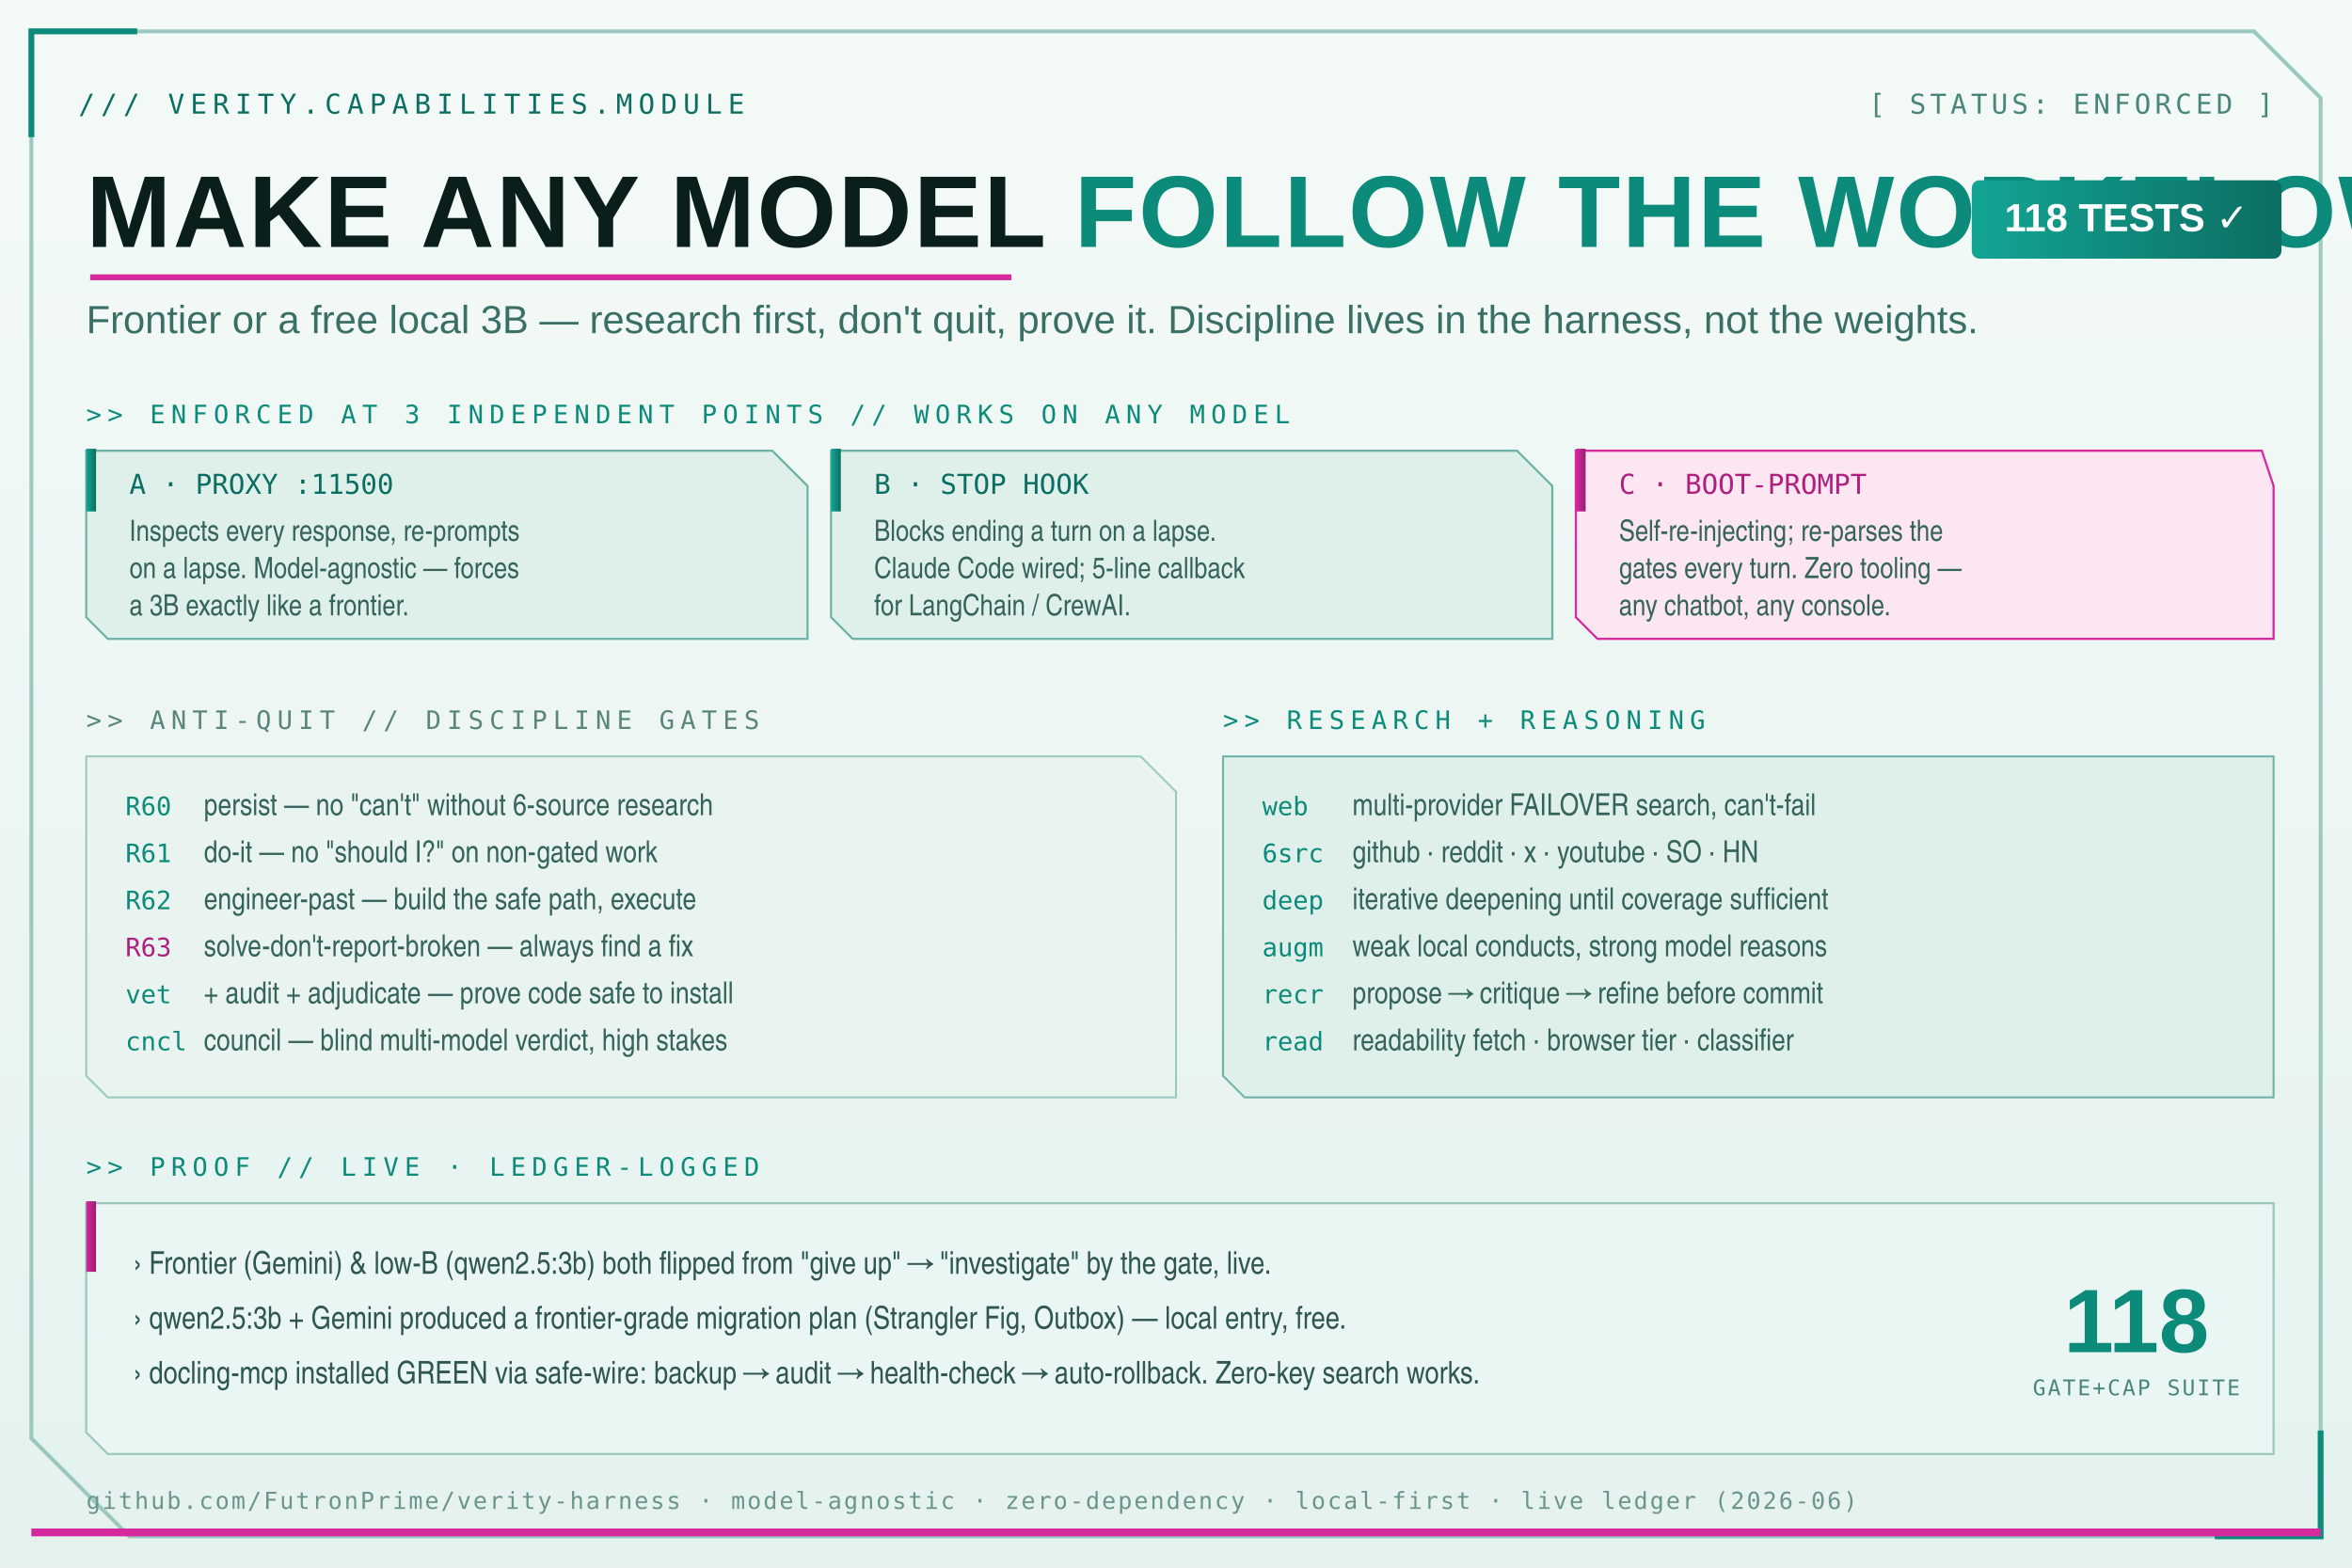
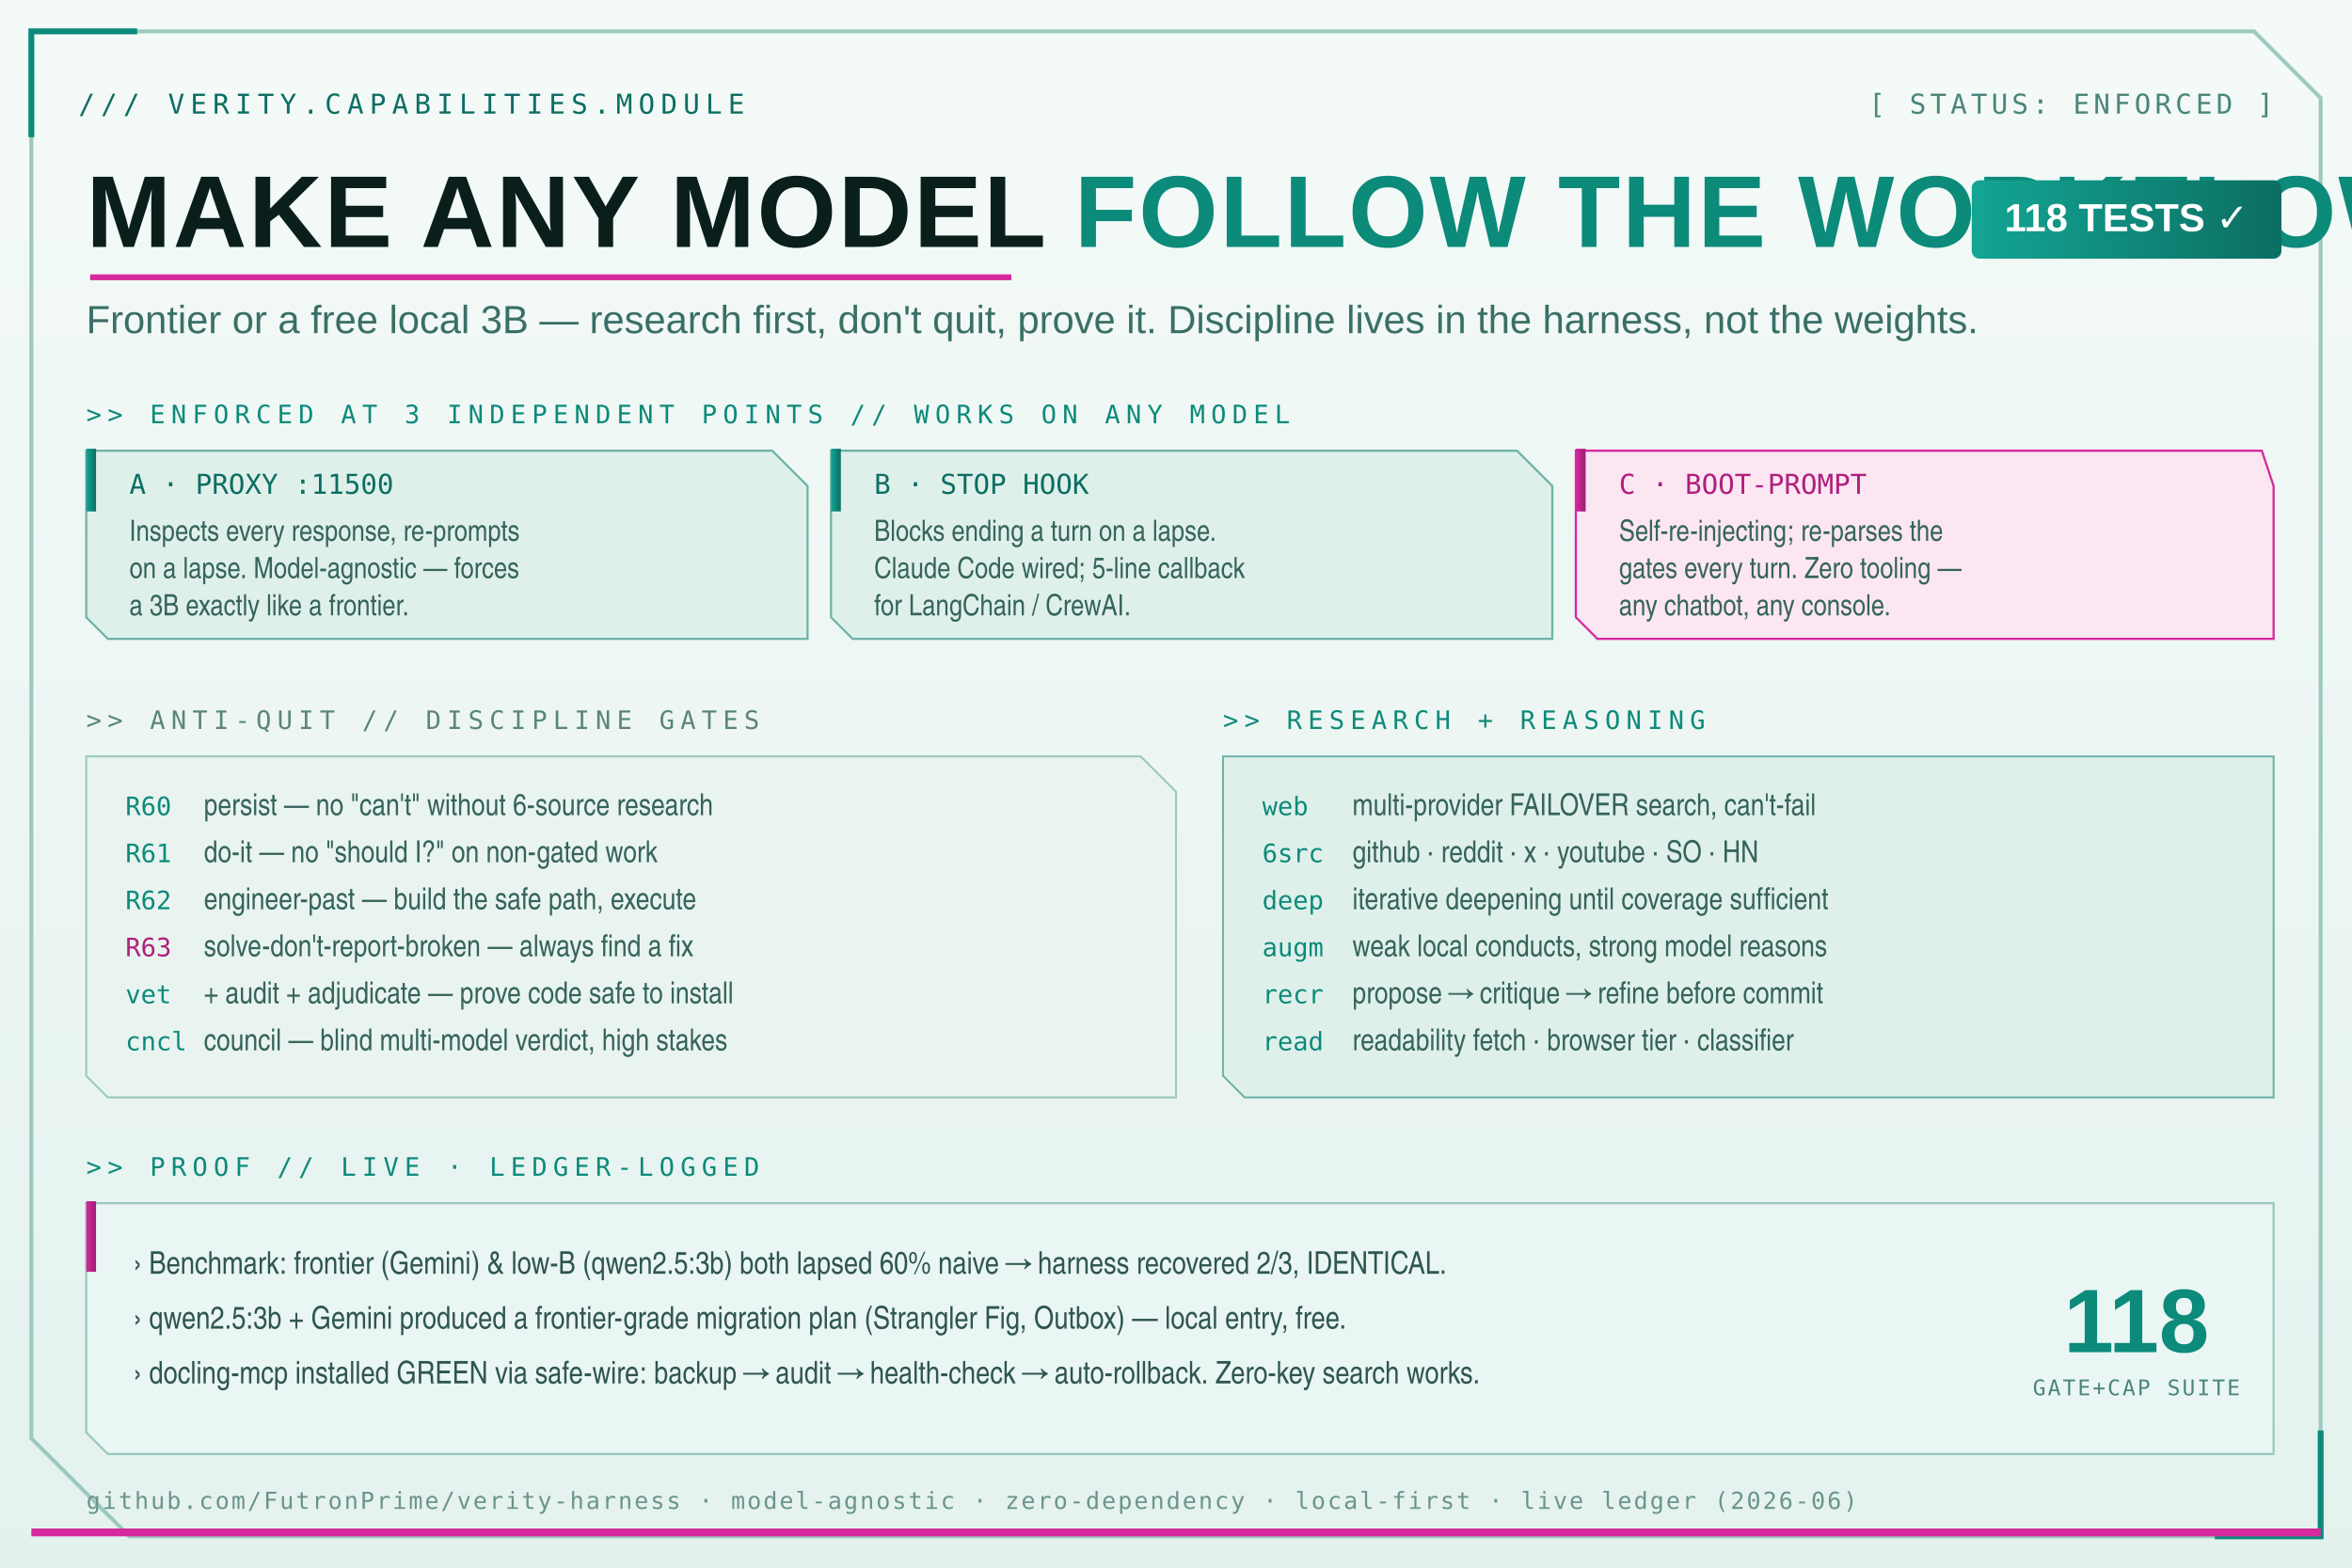
<svg xmlns="http://www.w3.org/2000/svg" viewBox="0 0 1200 800" font-family="'Arial Narrow','Helvetica Neue',Arial,sans-serif" role="img" aria-labelledby="t d">
  <defs>
    <linearGradient id="bg" x1="0" y1="0" x2="0" y2="1">
      <stop offset="0" stop-color="#f4faf8" />
      <stop offset="1" stop-color="#e4f2ee" />
    </linearGradient>
    <linearGradient id="tg" x1="0" y1="0" x2="1" y2="0">
      <stop offset="0" stop-color="#13a594" />
      <stop offset="1" stop-color="#0c6e62" />
    </linearGradient>
    <linearGradient id="mg" x1="0" y1="0" x2="1" y2="0">
      <stop offset="0" stop-color="#d6299e" />
      <stop offset="1" stop-color="#9c1d72" />
    </linearGradient>
  </defs>
  <rect width="1200" height="800" fill="url(#bg)" />
  <path d="M16,16 H1150 L1184,50 V784 H66 L16,734 Z" fill="none" stroke="#9cc8c0" stroke-width="2" />
  <path d="M16,70 V16 H70 M1184,730 V784 H1130" fill="none" stroke="#0c8a7a" stroke-width="3" />
  <rect x="16" y="780" width="1168" height="4" fill="#d6299e" />
  <text x="40" y="58" class="mono" font-family="'SF Mono','Menlo','Consolas',monospace" font-size="14" letter-spacing="3" fill="#0c6e62">/// VERITY.CAPABILITIES.MODULE</text>
  <text x="1160" y="58" text-anchor="end" font-family="'SF Mono','Menlo','Consolas',monospace" font-size="14" letter-spacing="2" fill="#4a857c">[ STATUS: ENFORCED ]</text>
  <text x="44" y="126" font-family="'Arial Black',Arial,sans-serif" font-weight="900" font-size="52" letter-spacing="1" fill="#0a1f1b">MAKE ANY MODEL <tspan fill="#0c8a7a">FOLLOW THE WORKFLOW.</tspan>
  </text>
  <rect x="46" y="140" width="470" height="3" fill="#d6299e" />
  <text x="44" y="170" font-size="20" fill="#3a6f66">Frontier or a free local 3B — research first, don't quit, prove it. Discipline lives in the harness, not the weights.</text>
  <rect x="1006" y="92" width="158" height="40" rx="4" fill="url(#tg)" />
  <text x="1085" y="118" font-family="'Arial Black',Arial,sans-serif" font-weight="900" font-size="20" fill="#ffffff" text-anchor="middle">118 TESTS ✓</text>
  <text x="44" y="216" font-family="'SF Mono','Menlo','Consolas',monospace" font-size="13" letter-spacing="3" fill="#0c8a7a">&gt;&gt; ENFORCED AT 3 INDEPENDENT POINTS // WORKS ON ANY MODEL</text>
  <g font-family="'SF Mono','Menlo','Consolas',monospace">
    <path d="M44,230 L394,230 L412,248 L412,326 L55,326 L44,315 Z" fill="#dff0eb" stroke="#6fb3a8" stroke-width="1.1" />
    <rect x="44" y="229" width="5" height="32" fill="url(#tg)" />
    <text x="66" y="252" font-size="14" fill="#0c6e62">A · PROXY :11500</text>
    <text x="66" y="276" font-family="Arial Narrow" font-size="15" fill="#36645c">Inspects every response, re-prompts</text>
    <text x="66" y="295" font-family="Arial Narrow" font-size="15" fill="#36645c">on a lapse. Model-agnostic — forces</text>
    <text x="66" y="314" font-family="Arial Narrow" font-size="15" fill="#36645c">a 3B exactly like a frontier.</text>
    <path d="M424,230 L774,230 L792,248 L792,326 L435,326 L424,315 Z" fill="#dff0eb" stroke="#6fb3a8" stroke-width="1.1" />
    <rect x="424" y="229" width="5" height="32" fill="url(#tg)" />
    <text x="446" y="252" font-size="14" fill="#0c6e62">B · STOP HOOK</text>
    <text x="446" y="276" font-family="Arial Narrow" font-size="15" fill="#36645c">Blocks ending a turn on a lapse.</text>
    <text x="446" y="295" font-family="Arial Narrow" font-size="15" fill="#36645c">Claude Code wired; 5-line callback</text>
    <text x="446" y="314" font-family="Arial Narrow" font-size="15" fill="#36645c">for LangChain / CrewAI.</text>
    <path d="M804,230 L1154,230 L1160,248 L1160,326 L815,326 L804,315 Z" fill="#fbe6f2" stroke="#d6299e" stroke-width="1.1" />
    <rect x="804" y="229" width="5" height="32" fill="url(#mg)" />
    <text x="826" y="252" font-size="14" fill="#b01f7e">C · BOOT-PROMPT</text>
    <text x="826" y="276" font-family="Arial Narrow" font-size="15" fill="#36645c">Self-re-injecting; re-parses the</text>
    <text x="826" y="295" font-family="Arial Narrow" font-size="15" fill="#36645c">gates every turn. Zero tooling —</text>
    <text x="826" y="314" font-family="Arial Narrow" font-size="15" fill="#36645c">any chatbot, any console.</text>
  </g>
  <text x="44" y="372" font-family="'SF Mono','Menlo','Consolas',monospace" font-size="13" letter-spacing="3" fill="#5a857c">&gt;&gt; ANTI-QUIT // DISCIPLINE GATES</text>
  <text x="624" y="372" font-family="'SF Mono','Menlo','Consolas',monospace" font-size="13" letter-spacing="3" fill="#0c8a7a">&gt;&gt; RESEARCH + REASONING</text>
  <path d="M44,386 L582,386 L600,404 L600,560 L55,560 L44,549 Z" fill="#e9f4f0" stroke="#9cc8c0" stroke-width="1.0" />
  <path d="M624,386 L1160,386 L1160,404 L1160,560 L635,560 L624,549 Z" fill="#dff0eb" stroke="#6fb3a8" stroke-width="1.0" />
  <g font-family="'SF Mono','Menlo','Consolas',monospace" font-size="13">
    <text x="64" y="416" fill="#0c8a7a">R60</text>
    <text x="104" y="416" font-family="Arial Narrow" font-size="15.5" fill="#36645c">persist — no "can't" without 6-source research</text>
    <text x="64" y="440" fill="#0c8a7a">R61</text>
    <text x="104" y="440" font-family="Arial Narrow" font-size="15.5" fill="#36645c">do-it — no "should I?" on non-gated work</text>
    <text x="64" y="464" fill="#0c8a7a">R62</text>
    <text x="104" y="464" font-family="Arial Narrow" font-size="15.5" fill="#36645c">engineer-past — build the safe path, execute</text>
    <text x="64" y="488" fill="#b01f7e">R63</text>
    <text x="104" y="488" font-family="Arial Narrow" font-size="15.5" fill="#36645c">solve-don't-report-broken — always find a fix</text>
    <text x="64" y="512" fill="#0c8a7a">vet</text>
    <text x="104" y="512" font-family="Arial Narrow" font-size="15.5" fill="#36645c">+ audit + adjudicate — prove code safe to install</text>
    <text x="64" y="536" fill="#0c8a7a">cncl</text>
    <text x="104" y="536" font-family="Arial Narrow" font-size="15.5" fill="#36645c">council — blind multi-model verdict, high stakes</text>
    <text x="644" y="416" fill="#0c8a7a">web</text>
    <text x="690" y="416" font-family="Arial Narrow" font-size="15.5" fill="#36645c">multi-provider FAILOVER search, can't-fail</text>
    <text x="644" y="440" fill="#0c8a7a">6src</text>
    <text x="690" y="440" font-family="Arial Narrow" font-size="15.5" fill="#36645c">github · reddit · x · youtube · SO · HN</text>
    <text x="644" y="464" fill="#0c8a7a">deep</text>
    <text x="690" y="464" font-family="Arial Narrow" font-size="15.5" fill="#36645c">iterative deepening until coverage sufficient</text>
    <text x="644" y="488" fill="#0c8a7a">augm</text>
    <text x="690" y="488" font-family="Arial Narrow" font-size="15.5" fill="#36645c">weak local conducts, strong model reasons</text>
    <text x="644" y="512" fill="#0c8a7a">recr</text>
    <text x="690" y="512" font-family="Arial Narrow" font-size="15.5" fill="#36645c">propose → critique → refine before commit</text>
    <text x="644" y="536" fill="#0c8a7a">read</text>
    <text x="690" y="536" font-family="Arial Narrow" font-size="15.5" fill="#36645c">readability fetch · browser tier · classifier</text>
  </g>
  <text x="44" y="600" font-family="'SF Mono','Menlo','Consolas',monospace" font-size="13" letter-spacing="3" fill="#0c8a7a">&gt;&gt; PROOF // LIVE · LEDGER-LOGGED</text>
  <path d="M44,614 L1160,614 L1160,632 L1160,742 L55,742 L44,731 Z" fill="#eaf6f3" stroke="#9cc8c0" stroke-width="1.1" />
  <rect x="44" y="613" width="5" height="36" fill="url(#mg)" />
  <g font-family="Arial Narrow" font-size="16" fill="#2f5650">
-     <text x="68" y="650">› Frontier (Gemini) &amp; low-B (qwen2.5:3b) both flipped from "give up" → "investigate" by the gate, live.</text>
+     <text x="68" y="650">› Benchmark: frontier (Gemini) &amp; low-B (qwen2.5:3b) both lapsed 60% naive → harness recovered 2/3, IDENTICAL.</text>
    <text x="68" y="678">› qwen2.5:3b + Gemini produced a frontier-grade migration plan (Strangler Fig, Outbox) — local entry, free.</text>
    <text x="68" y="706">› docling-mcp installed GREEN via safe-wire: backup → audit → health-check → auto-rollback. Zero-key search works.</text>
  </g>
  <text x="1090" y="690" font-family="'Arial Black',Arial,sans-serif" font-weight="900" font-size="46" fill="#0c8a7a" text-anchor="middle">118</text>
  <text x="1090" y="712" font-family="'SF Mono','Menlo','Consolas',monospace" font-size="11" fill="#4a857c" text-anchor="middle" letter-spacing="1">GATE+CAP SUITE</text>
  <text x="44" y="770" font-family="'SF Mono','Menlo','Consolas',monospace" font-size="12" letter-spacing="1" fill="#6a948c">github.com/FutronPrime/verity-harness · model-agnostic · zero-dependency · local-first · live ledger (2026-06)</text>
</svg>
